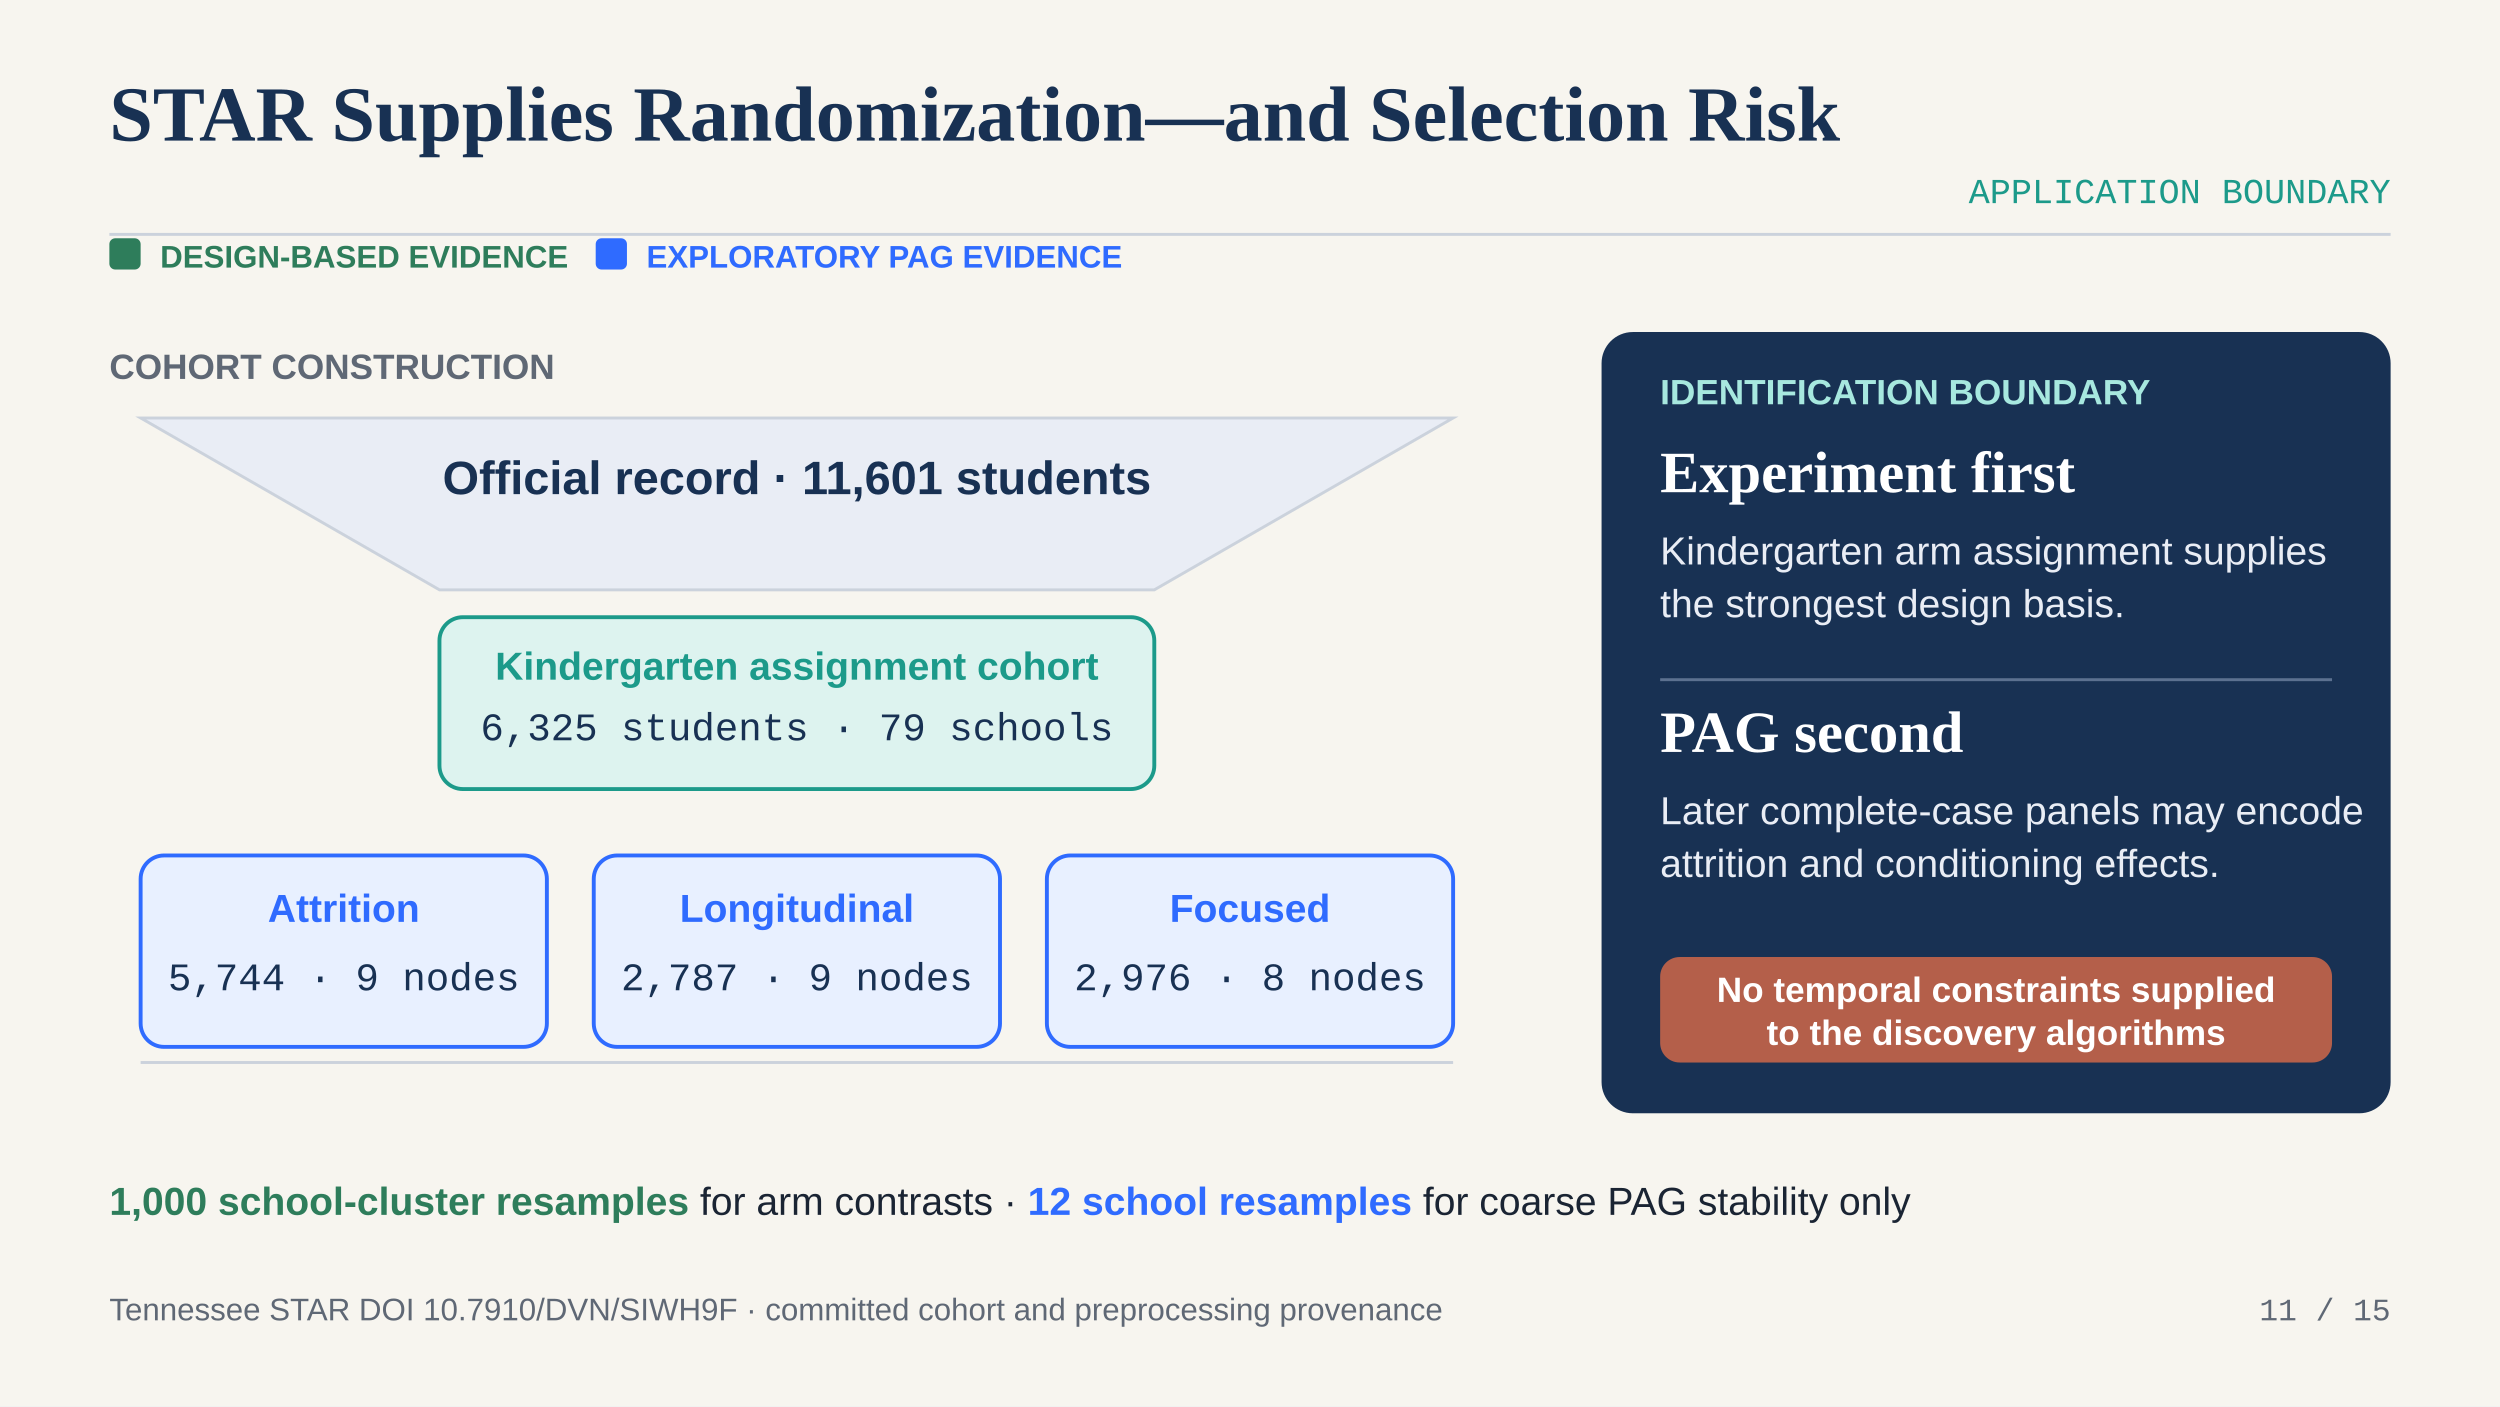
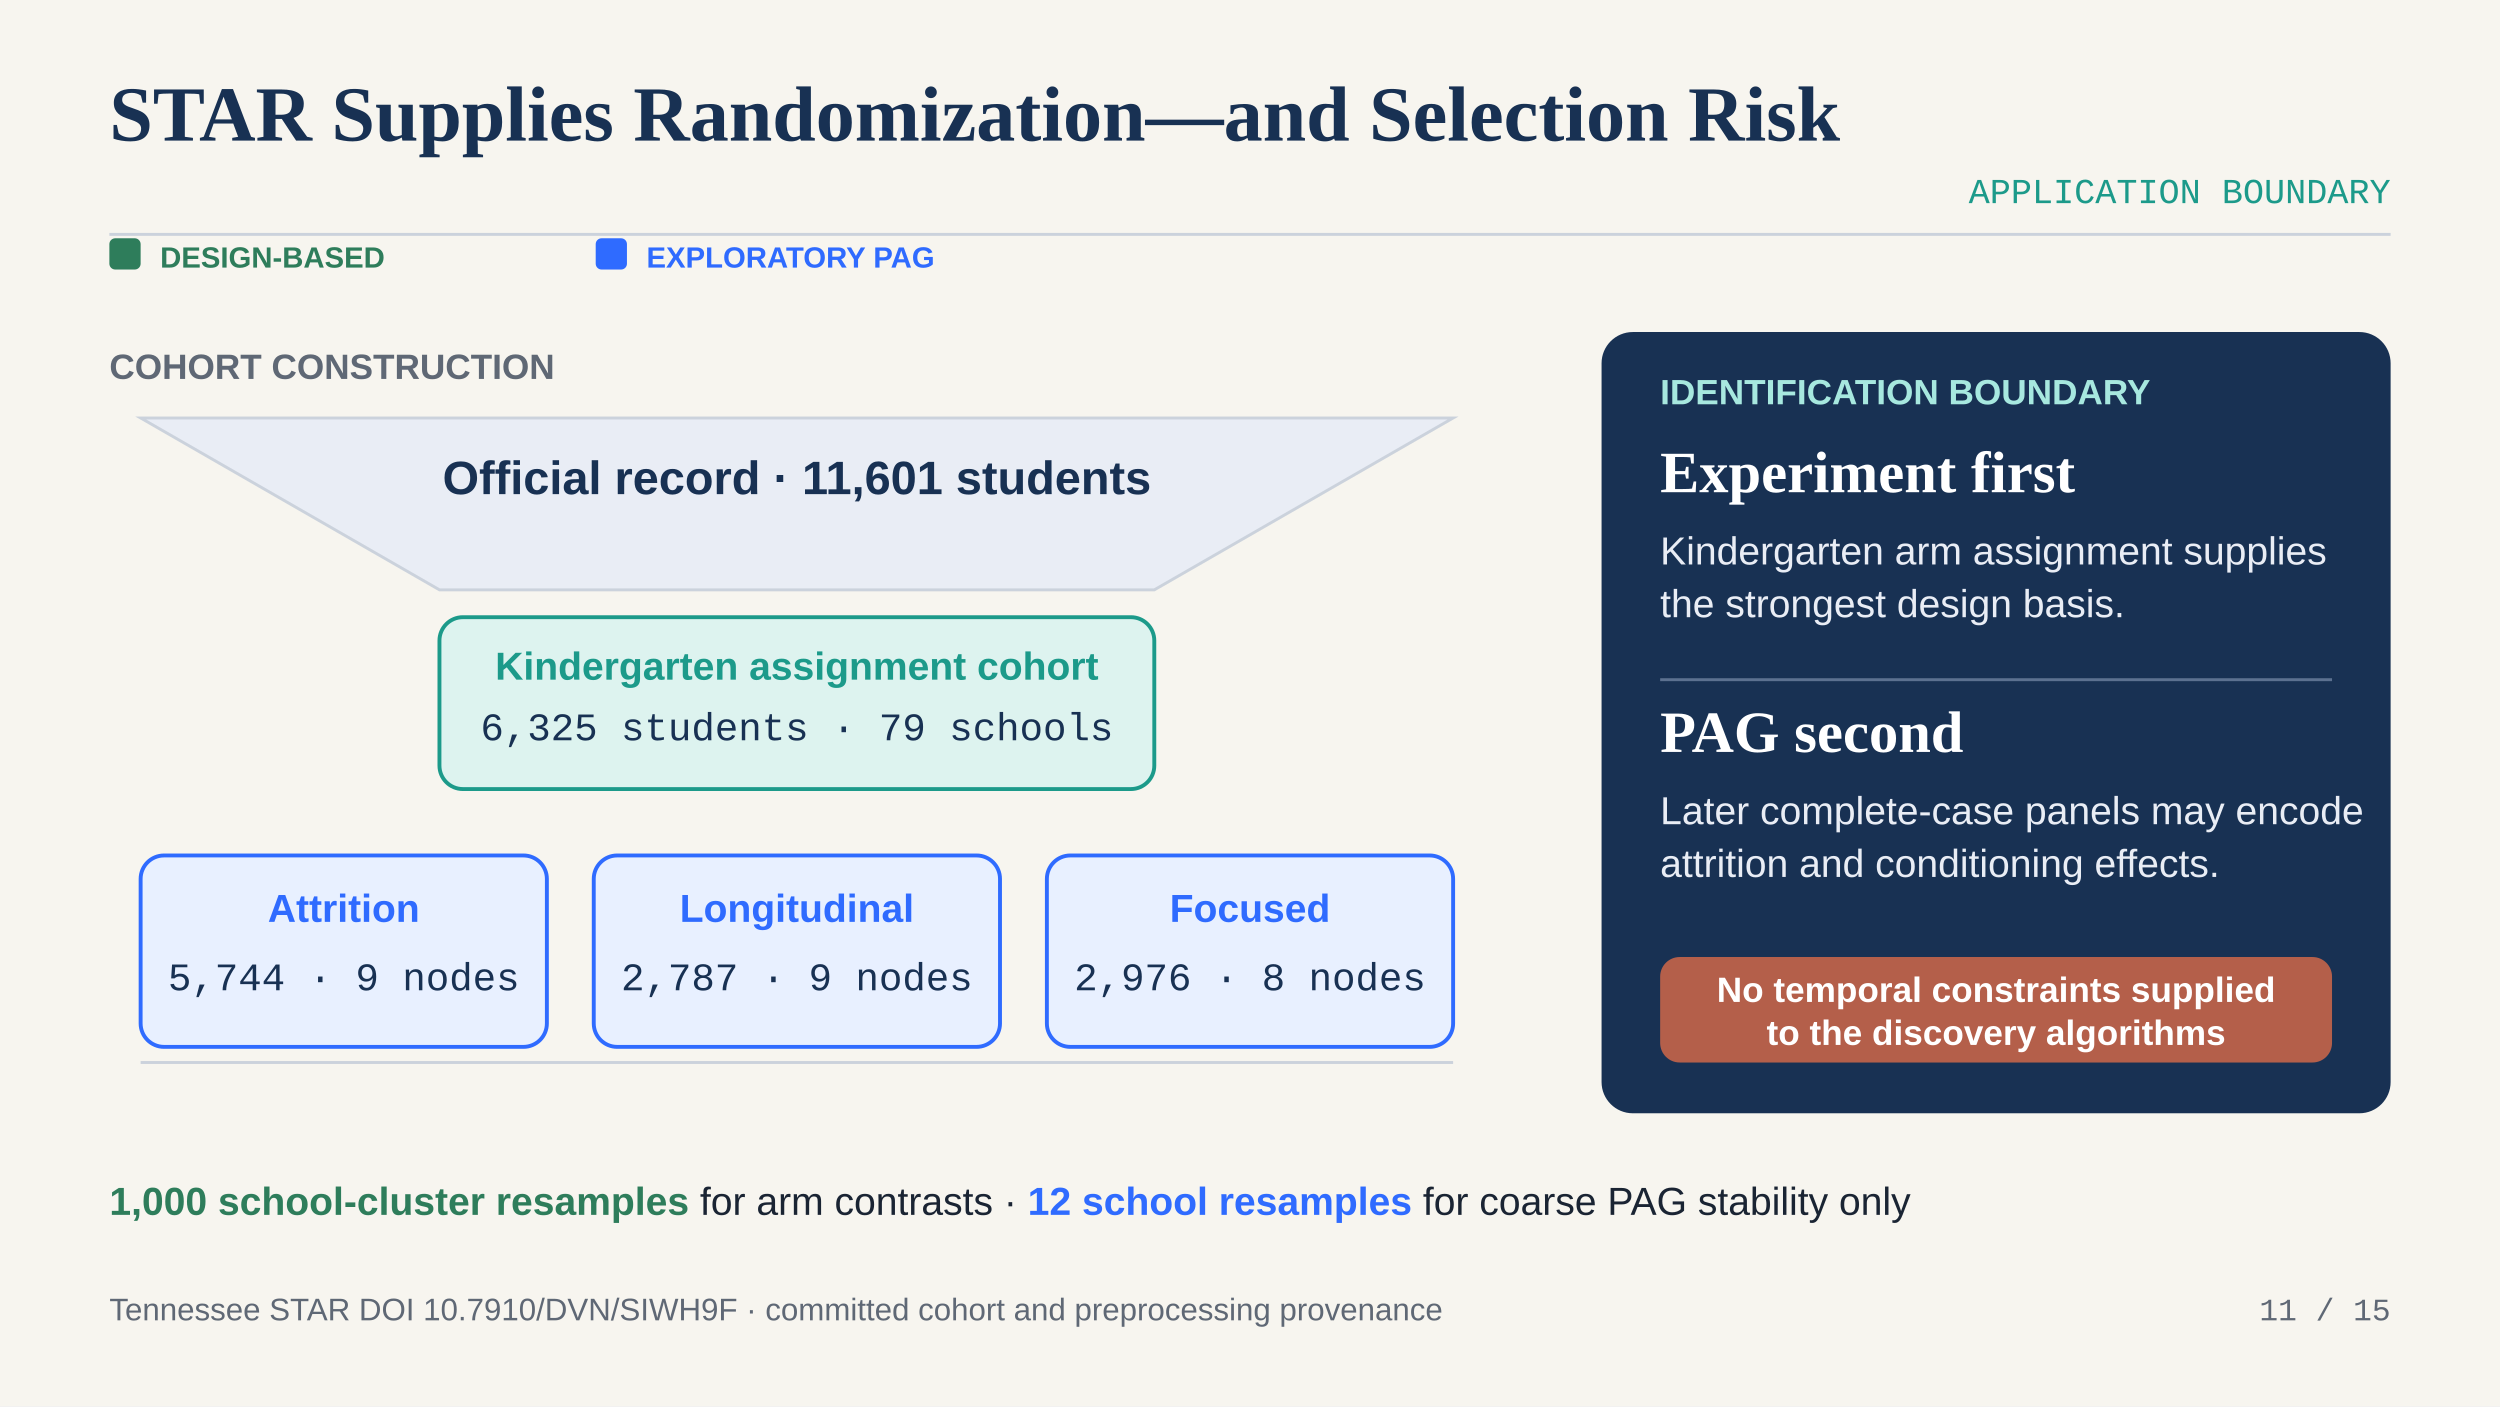
<svg xmlns="http://www.w3.org/2000/svg" viewBox="0 0 1280 720" width="1280" height="720" data-pptx-page-role="content">
  <rect id="page-background-11" data-pptx-role="background" x="0" y="0" width="1280" height="720" fill="#F7F5EF" />
  <g id="header-11" data-pptx-bounds="56 34 1168 88">
    <text x="56" y="72" font-family="Georgia, Times New Roman, serif" font-size="40" font-weight="700" fill="#183153">STAR Supplies Randomization—and Selection Risk</text>
    <text x="1224" y="104" text-anchor="end" font-family="Consolas, Courier New, monospace" font-size="18" fill="#1C9A8A">APPLICATION BOUNDARY</text>
    <line x1="56" y1="120" x2="1224" y2="120" stroke="#CBD2DC" stroke-width="1.5" />
  </g>
  <g id="evidence-legend-11" data-pptx-bounds="56 122 1168 34">
    <rect x="56" y="122" width="16" height="16" rx="3" fill="#2E7D5B" />
-     <text x="82" y="137" font-family="Arial, Helvetica, sans-serif" font-size="16" font-weight="700" fill="#2E7D5B">DESIGN-BASED EVIDENCE</text>
+     <text x="82" y="137" data-pptx-frame="82 119 190 24" font-family="Arial, Helvetica, sans-serif" font-size="15" font-weight="700" fill="#2E7D5B">DESIGN-BASED</text>
    <rect x="305" y="122" width="16" height="16" rx="3" fill="#2F6BFF" />
-     <text x="331" y="137" font-family="Arial, Helvetica, sans-serif" font-size="16" font-weight="700" fill="#2F6BFF">EXPLORATORY PAG EVIDENCE</text>
+     <text x="331" y="137" data-pptx-frame="331 119 210 24" font-family="Arial, Helvetica, sans-serif" font-size="15" font-weight="700" fill="#2F6BFF">EXPLORATORY PAG</text>
  </g>
  <g id="cohort-funnel-11" data-pptx-bounds="56 170 720 400">
    <text x="56" y="194" font-family="Arial, Helvetica, sans-serif" font-size="18" font-weight="700" fill="#5F6875">COHORT CONSTRUCTION</text>
    <g id="chartArea">
      <line x1="72" y1="544" x2="744" y2="544" stroke="#CBD2DC" stroke-width="1.5" />
      <polygon points="72,214 744,214 591,302 225,302" fill="#E9EDF5" stroke="#CBD2DC" stroke-width="1.5" />
      <rect x="225" y="316" width="366" height="88" rx="12" fill="#DDF3EF" stroke="#1C9A8A" stroke-width="2" />
      <rect x="72" y="438" width="208" height="98" rx="12" fill="#E8F0FF" stroke="#2F6BFF" stroke-width="2" />
      <rect x="304" y="438" width="208" height="98" rx="12" fill="#E8F0FF" stroke="#2F6BFF" stroke-width="2" />
      <rect x="536" y="438" width="208" height="98" rx="12" fill="#E8F0FF" stroke="#2F6BFF" stroke-width="2" />
    </g>
    <text x="408" y="253" text-anchor="middle" font-family="Arial, Helvetica, sans-serif" font-size="24" font-weight="700" fill="#183153">Official record · 11,601 students</text>
    <text x="408" y="348" text-anchor="middle" font-family="Arial, Helvetica, sans-serif" font-size="20" font-weight="700" fill="#1C9A8A">Kindergarten assignment cohort</text>
    <text x="408" y="379" text-anchor="middle" font-family="Consolas, Courier New, monospace" font-size="20" fill="#183153">6,325 students · 79 schools</text>
    <text x="176" y="472" text-anchor="middle" font-family="Arial, Helvetica, sans-serif" font-size="20" font-weight="700" fill="#2F6BFF">Attrition</text>
    <text x="176" y="507" text-anchor="middle" font-family="Consolas, Courier New, monospace" font-size="20" fill="#183153">5,744 · 9 nodes</text>
    <text x="408" y="472" text-anchor="middle" font-family="Arial, Helvetica, sans-serif" font-size="20" font-weight="700" fill="#2F6BFF">Longitudinal</text>
    <text x="408" y="507" text-anchor="middle" font-family="Consolas, Courier New, monospace" font-size="20" fill="#183153">2,787 · 9 nodes</text>
    <text x="640" y="472" text-anchor="middle" font-family="Arial, Helvetica, sans-serif" font-size="20" font-weight="700" fill="#2F6BFF">Focused</text>
    <text x="640" y="507" text-anchor="middle" font-family="Consolas, Courier New, monospace" font-size="20" fill="#183153">2,976 · 8 nodes</text>
  </g>
  <g id="identification-box-11" data-pptx-bounds="820 170 404 400">
    <rect x="820" y="170" width="404" height="400" rx="16" fill="#183153" />
    <text x="850" y="207" font-family="Arial, Helvetica, sans-serif" font-size="18" font-weight="700" fill="#A7E8DF">IDENTIFICATION BOUNDARY</text>
    <text x="850" y="252" font-family="Georgia, Times New Roman, serif" font-size="30" font-weight="700" fill="#FFFFFF">Experiment first</text>
-     <text fill="#E9EDF5" font-size="20" font-family="Arial, Helvetica, sans-serif" x="850" y="289">Kindergarten arm assignment supplies</text>
-     <text fill="#E9EDF5" font-size="20" font-family="Arial, Helvetica, sans-serif" x="850" y="316">the strongest design basis.</text>
+     <text font-family="Arial, Helvetica, sans-serif" font-size="20" fill="#E9EDF5" x="850" y="289">Kindergarten arm assignment supplies</text>
+     <text font-family="Arial, Helvetica, sans-serif" font-size="20" fill="#E9EDF5" x="850" y="316">the strongest design basis.</text>
    <line x1="850" y1="348" x2="1194" y2="348" stroke="#5C7190" stroke-width="1.5" />
    <text x="850" y="385" font-family="Georgia, Times New Roman, serif" font-size="30" font-weight="700" fill="#FFFFFF">PAG second</text>
-     <text fill="#E9EDF5" font-size="20" font-family="Arial, Helvetica, sans-serif" x="850" y="422">Later complete-case panels may encode</text>
-     <text fill="#E9EDF5" font-size="20" font-family="Arial, Helvetica, sans-serif" x="850" y="449">attrition and conditioning effects.</text>
+     <text font-family="Arial, Helvetica, sans-serif" font-size="20" fill="#E9EDF5" x="850" y="422">Later complete-case panels may encode</text>
+     <text font-family="Arial, Helvetica, sans-serif" font-size="20" fill="#E9EDF5" x="850" y="449">attrition and conditioning effects.</text>
    <rect x="850" y="490" width="344" height="54" rx="10" fill="#B45F4A" />
-     <text fill="#FFFFFF" font-size="18" font-family="Arial, Helvetica, sans-serif" font-weight="700" text-anchor="middle" x="1022" y="513">No temporal constraints supplied</text>
-     <text fill="#FFFFFF" font-size="18" font-family="Arial, Helvetica, sans-serif" font-weight="700" text-anchor="middle" x="1022" y="535">to the discovery algorithms</text>
+     <text font-family="Arial, Helvetica, sans-serif" text-anchor="middle" font-size="18" fill="#FFFFFF" font-weight="700" x="1022" y="513">No temporal constraints supplied</text>
+     <text font-family="Arial, Helvetica, sans-serif" text-anchor="middle" font-size="18" fill="#FFFFFF" font-weight="700" x="1022" y="535">to the discovery algorithms</text>
  </g>
  <g id="bootstrap-note-11" data-pptx-bounds="56 596 1168 42">
    <text x="56" y="622" font-family="Arial, Helvetica, sans-serif" font-size="20" fill="#1A2433">
      <tspan font-weight="700" fill="#2E7D5B">1,000 school-cluster resamples</tspan> for arm contrasts · <tspan font-weight="700" fill="#2F6BFF">12 school resamples</tspan> for coarse PAG stability only</text>
  </g>
  <g id="footer-11" data-pptx-bounds="56 651 1168 37">
    <text x="56" y="676" font-family="Arial, Helvetica, sans-serif" font-size="16" fill="#5F6875">Tennessee STAR DOI 10.7910/DVN/SIWH9F · committed cohort and preprocessing provenance</text>
    <text x="1224" y="676" text-anchor="end" font-family="Consolas, Courier New, monospace" font-size="16" fill="#5F6875">11 / 15</text>
  </g>
</svg>
